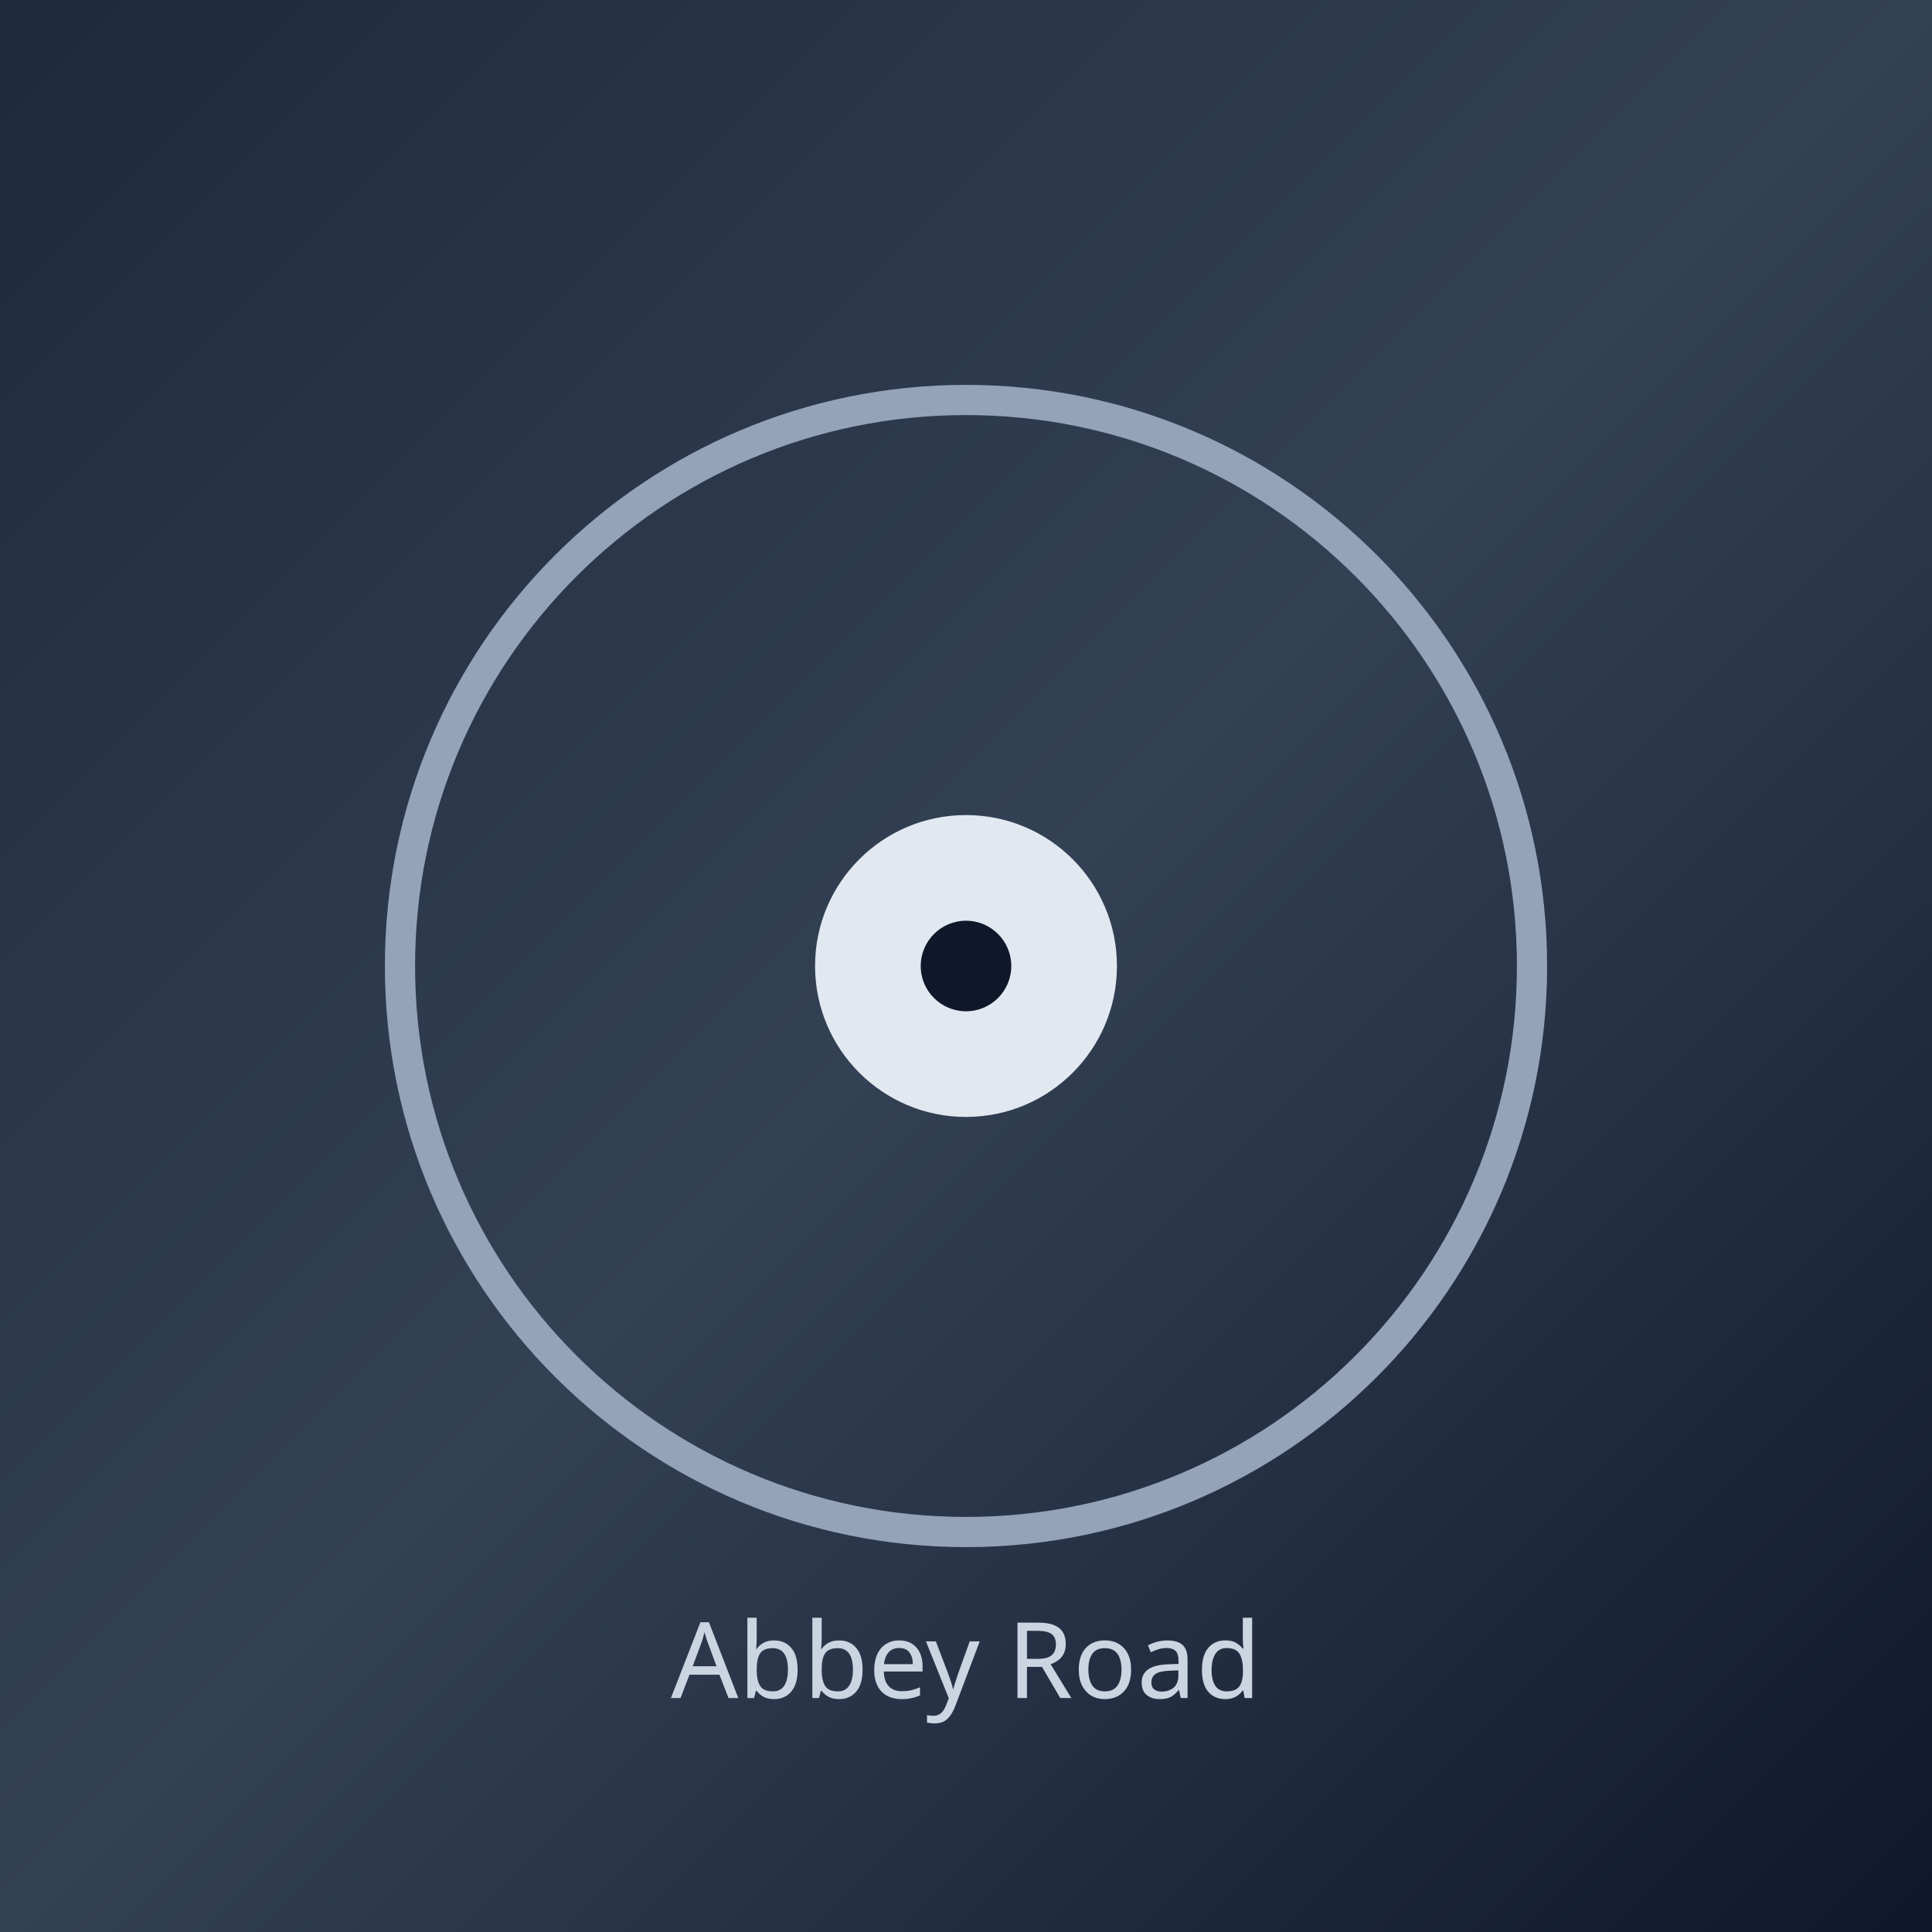
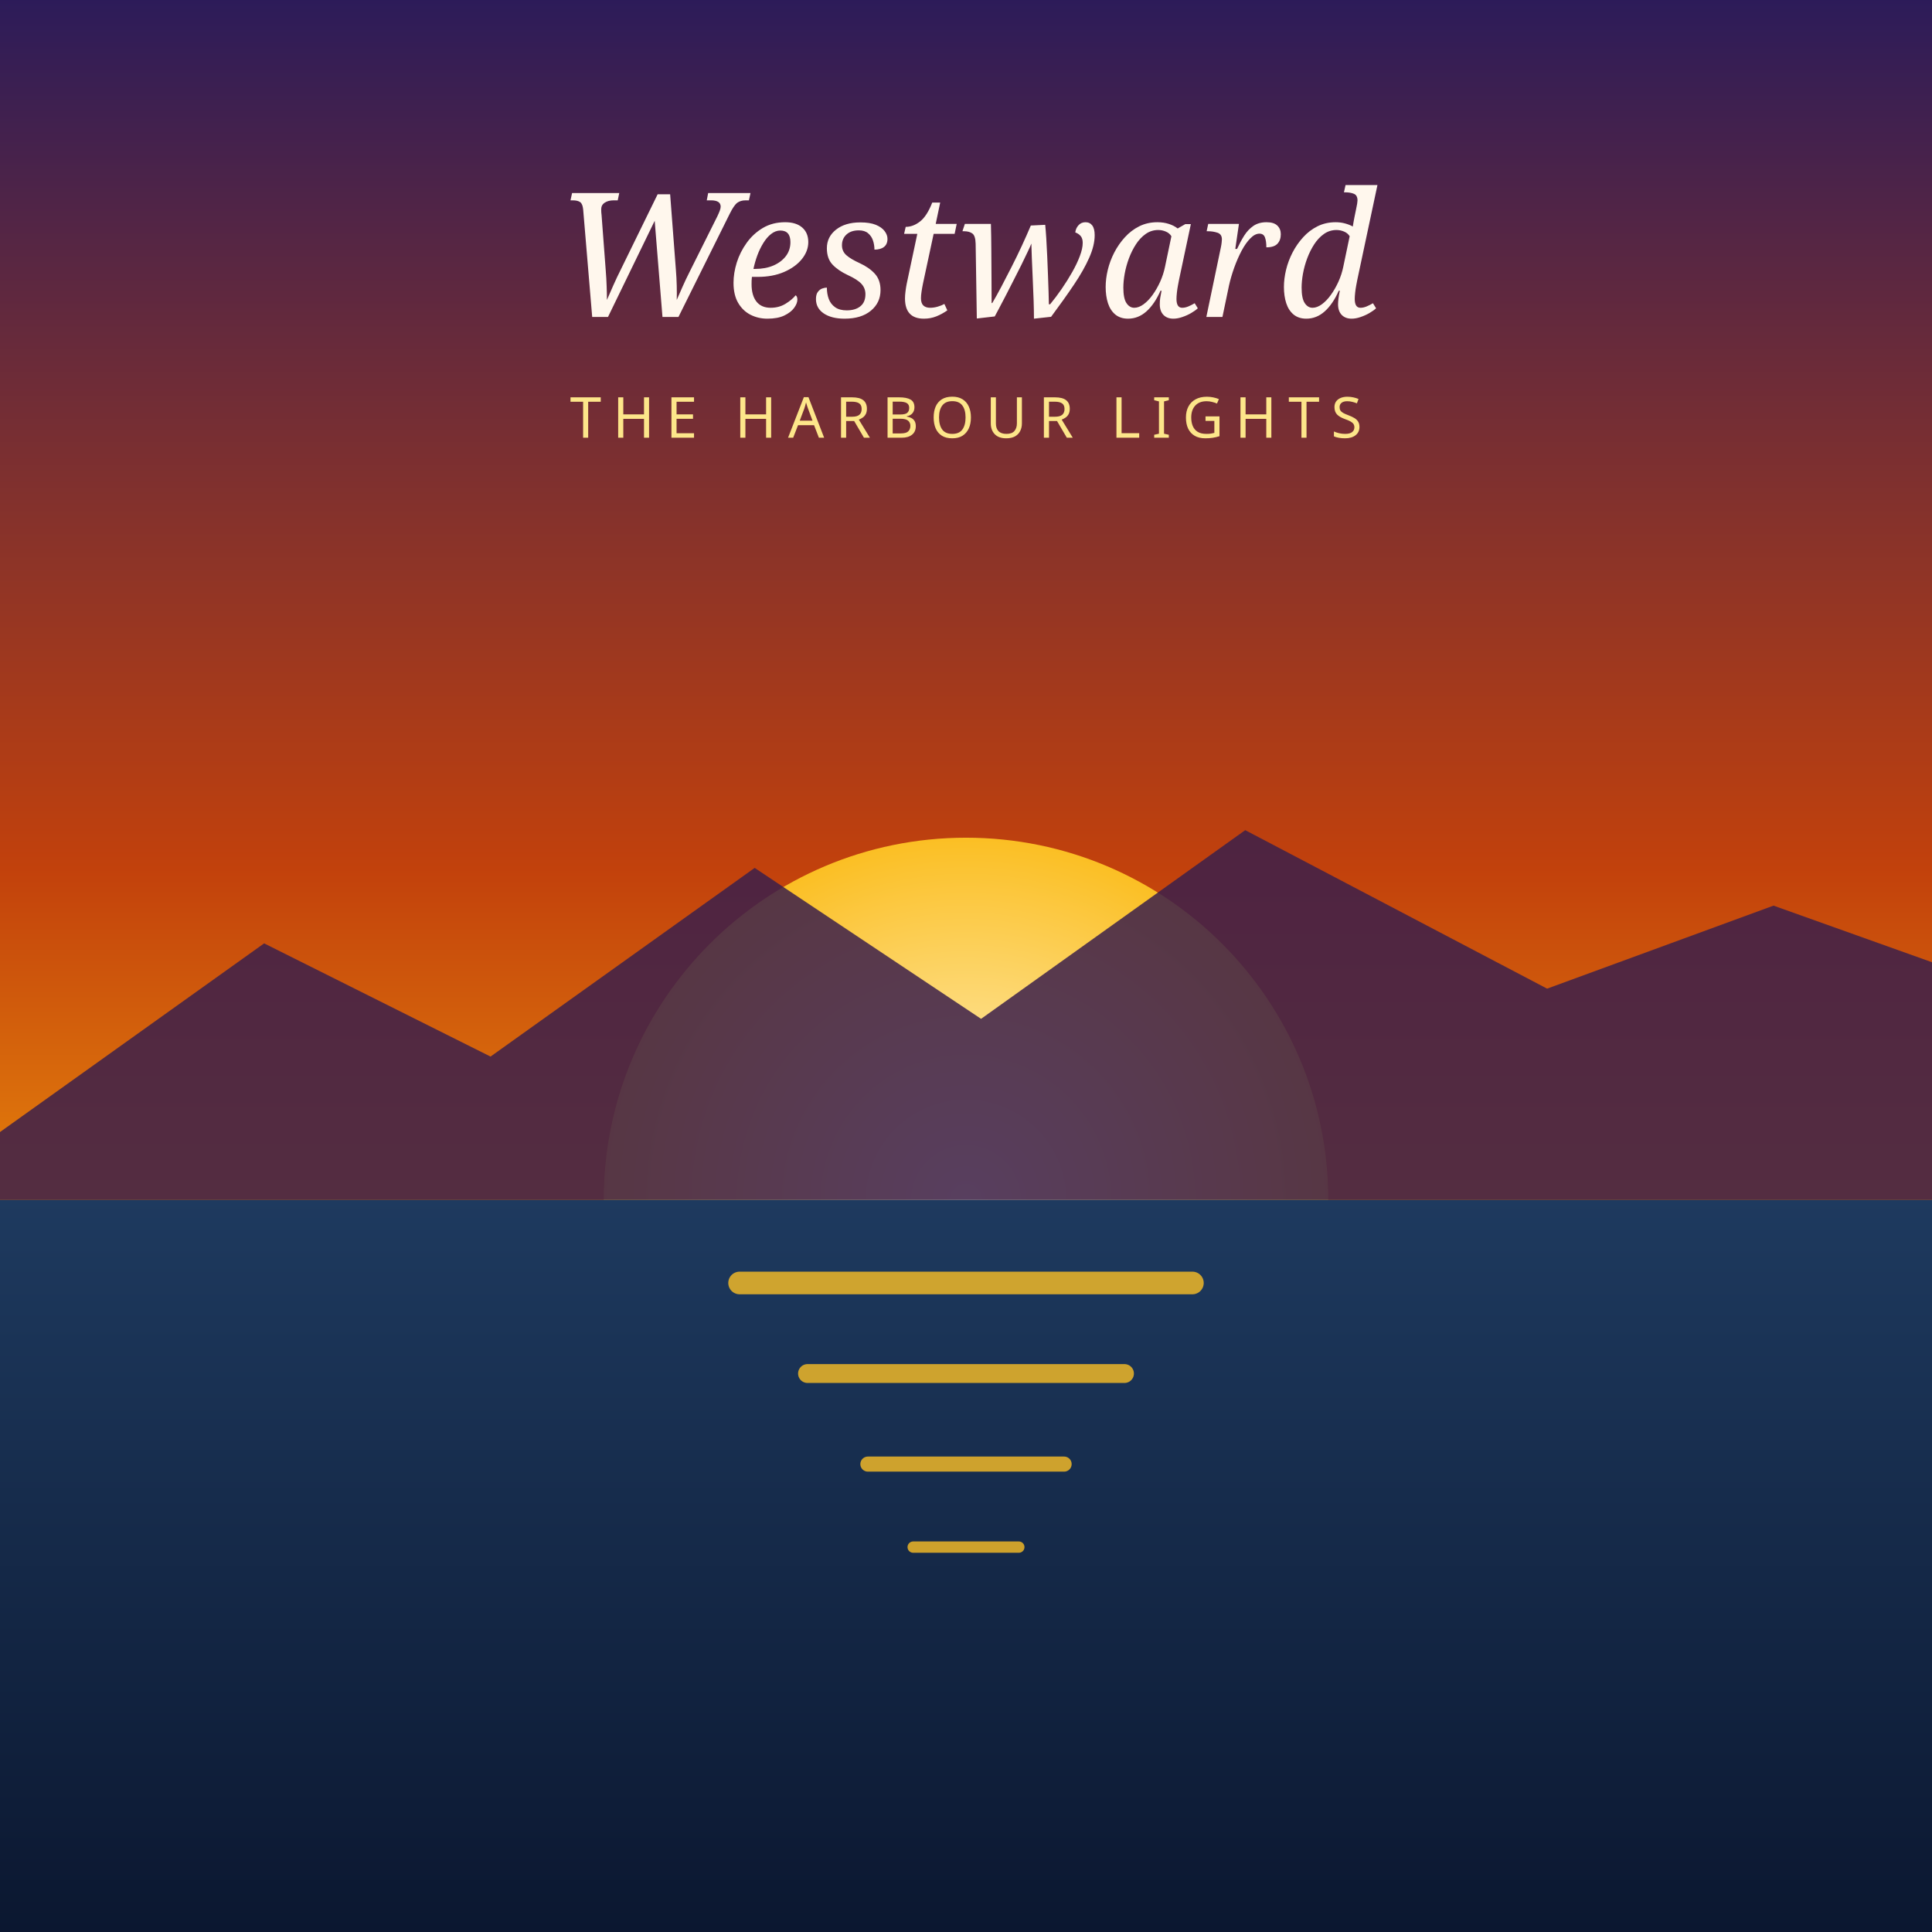
<svg xmlns="http://www.w3.org/2000/svg" width="512" height="512" viewBox="0 0 512 512">
  <defs>
-     <linearGradient id="g" x1="0" y1="0" x2="1" y2="1">
-       <stop offset="0%" stop-color="#1e293b" />
-       <stop offset="50%" stop-color="#334155" />
-       <stop offset="100%" stop-color="#0f172a" />
+     <linearGradient id="sky" x1="0" y1="0" x2="0" y2="1">
+       <stop offset="0" stop-color="#2b1b5a" />
+       <stop offset="0.45" stop-color="#c2410c" />
+       <stop offset="0.7" stop-color="#f59e0b" />
+       <stop offset="1" stop-color="#fde68a" />
    </linearGradient>
+     <linearGradient id="sea" x1="0" y1="0" x2="0" y2="1">
+       <stop offset="0" stop-color="#1e3a5f" />
+       <stop offset="1" stop-color="#0b1730" />
+     </linearGradient>
+     <radialGradient id="sun" cx="0.5" cy="0.5" r="0.5">
+       <stop offset="0" stop-color="#fff7d6" />
+       <stop offset="1" stop-color="#fbbf24" />
+     </radialGradient>
  </defs>
-   <rect width="512" height="512" fill="url(#g)" />
-   <circle cx="256" cy="256" r="150" fill="none" stroke="#94a3b8" stroke-width="8" />
-   <circle cx="256" cy="256" r="40" fill="#e2e8f0" />
-   <circle cx="256" cy="256" r="12" fill="#0f172a" />
-   <text x="256" y="450" text-anchor="middle" font-family="system-ui,sans-serif" font-size="28" fill="#cbd5e1">Abbey Road</text>
+   <rect width="512" height="512" fill="url(#sky)" />
+   <circle cx="256" cy="318" r="96" fill="url(#sun)" />
+   <path d="M0 300 L70 250 L130 280 L200 230 L260 270 L330 220 L410 262 L470 240 L512 255 L512 318 L0 318 Z" fill="#3b1f4a" opacity="0.85" />
+   <rect y="318" width="512" height="194" fill="url(#sea)" />
+   <g stroke="#fbbf24" stroke-linecap="round" opacity="0.8">
+     <line x1="196" y1="340" x2="316" y2="340" stroke-width="6" />
+     <line x1="214" y1="364" x2="298" y2="364" stroke-width="5" />
+     <line x1="230" y1="388" x2="282" y2="388" stroke-width="4" />
+     <line x1="242" y1="410" x2="270" y2="410" stroke-width="3" />
+   </g>
+   <text x="256" y="84" text-anchor="middle" font-family="Georgia,serif" font-size="46" font-style="italic" fill="#fff7ed">Westward</text>
+   <text x="256" y="116" text-anchor="middle" font-family="system-ui,sans-serif" font-size="15" letter-spacing="3" fill="#fde68a">THE HARBOUR LIGHTS</text>
</svg>
